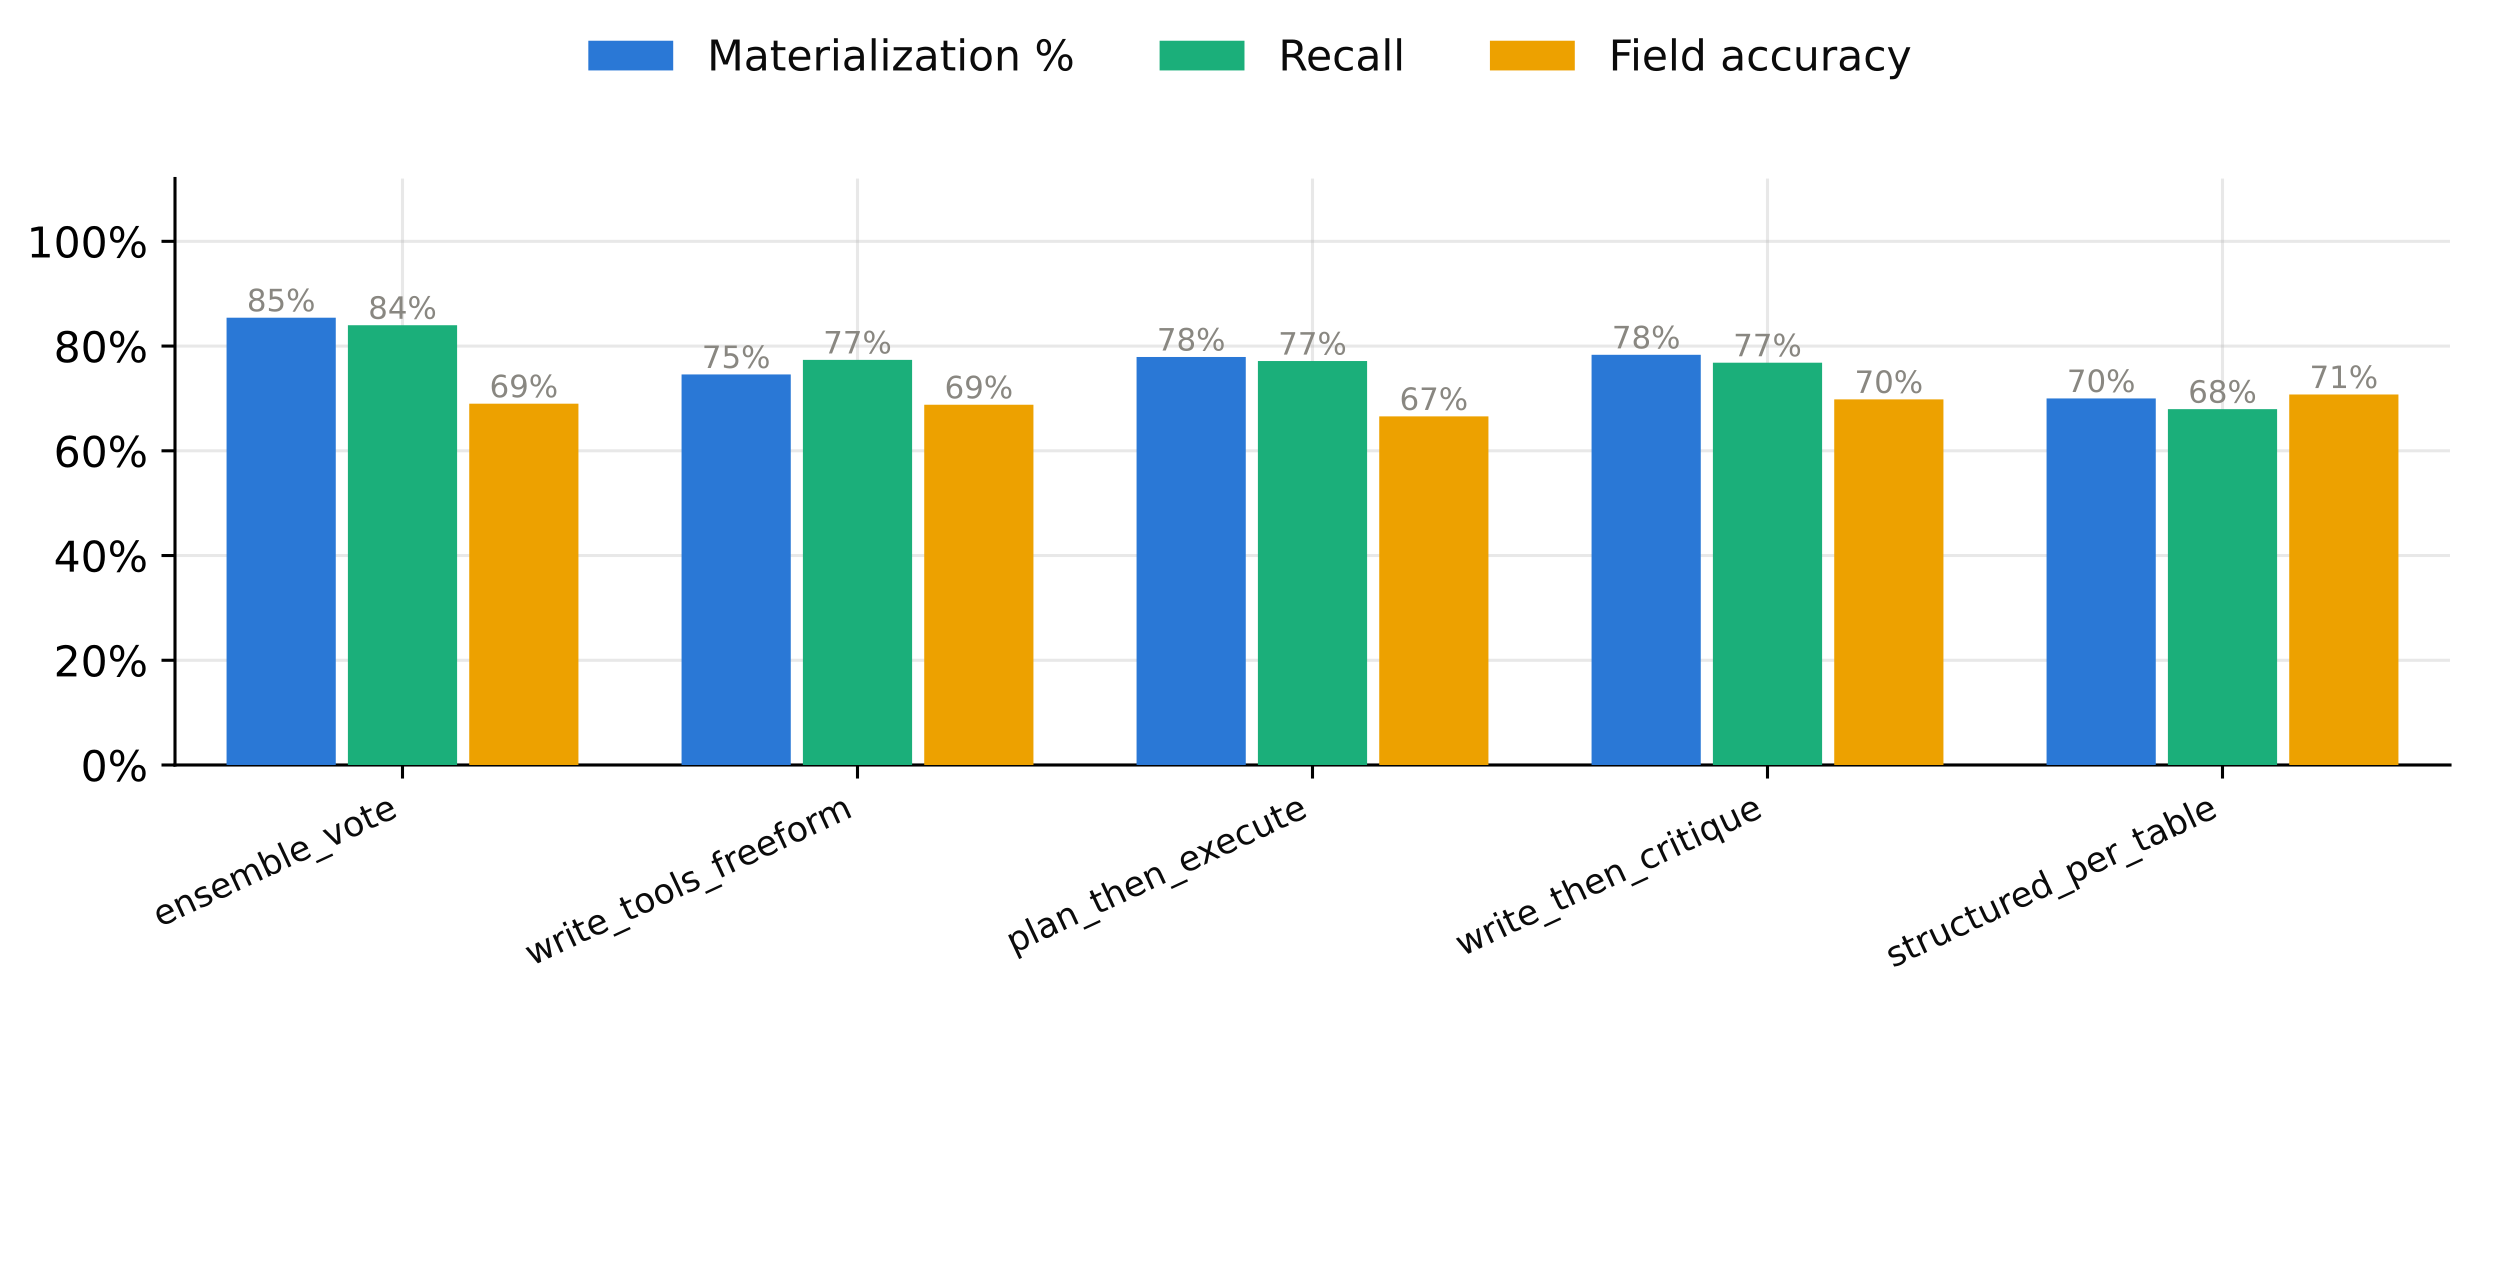
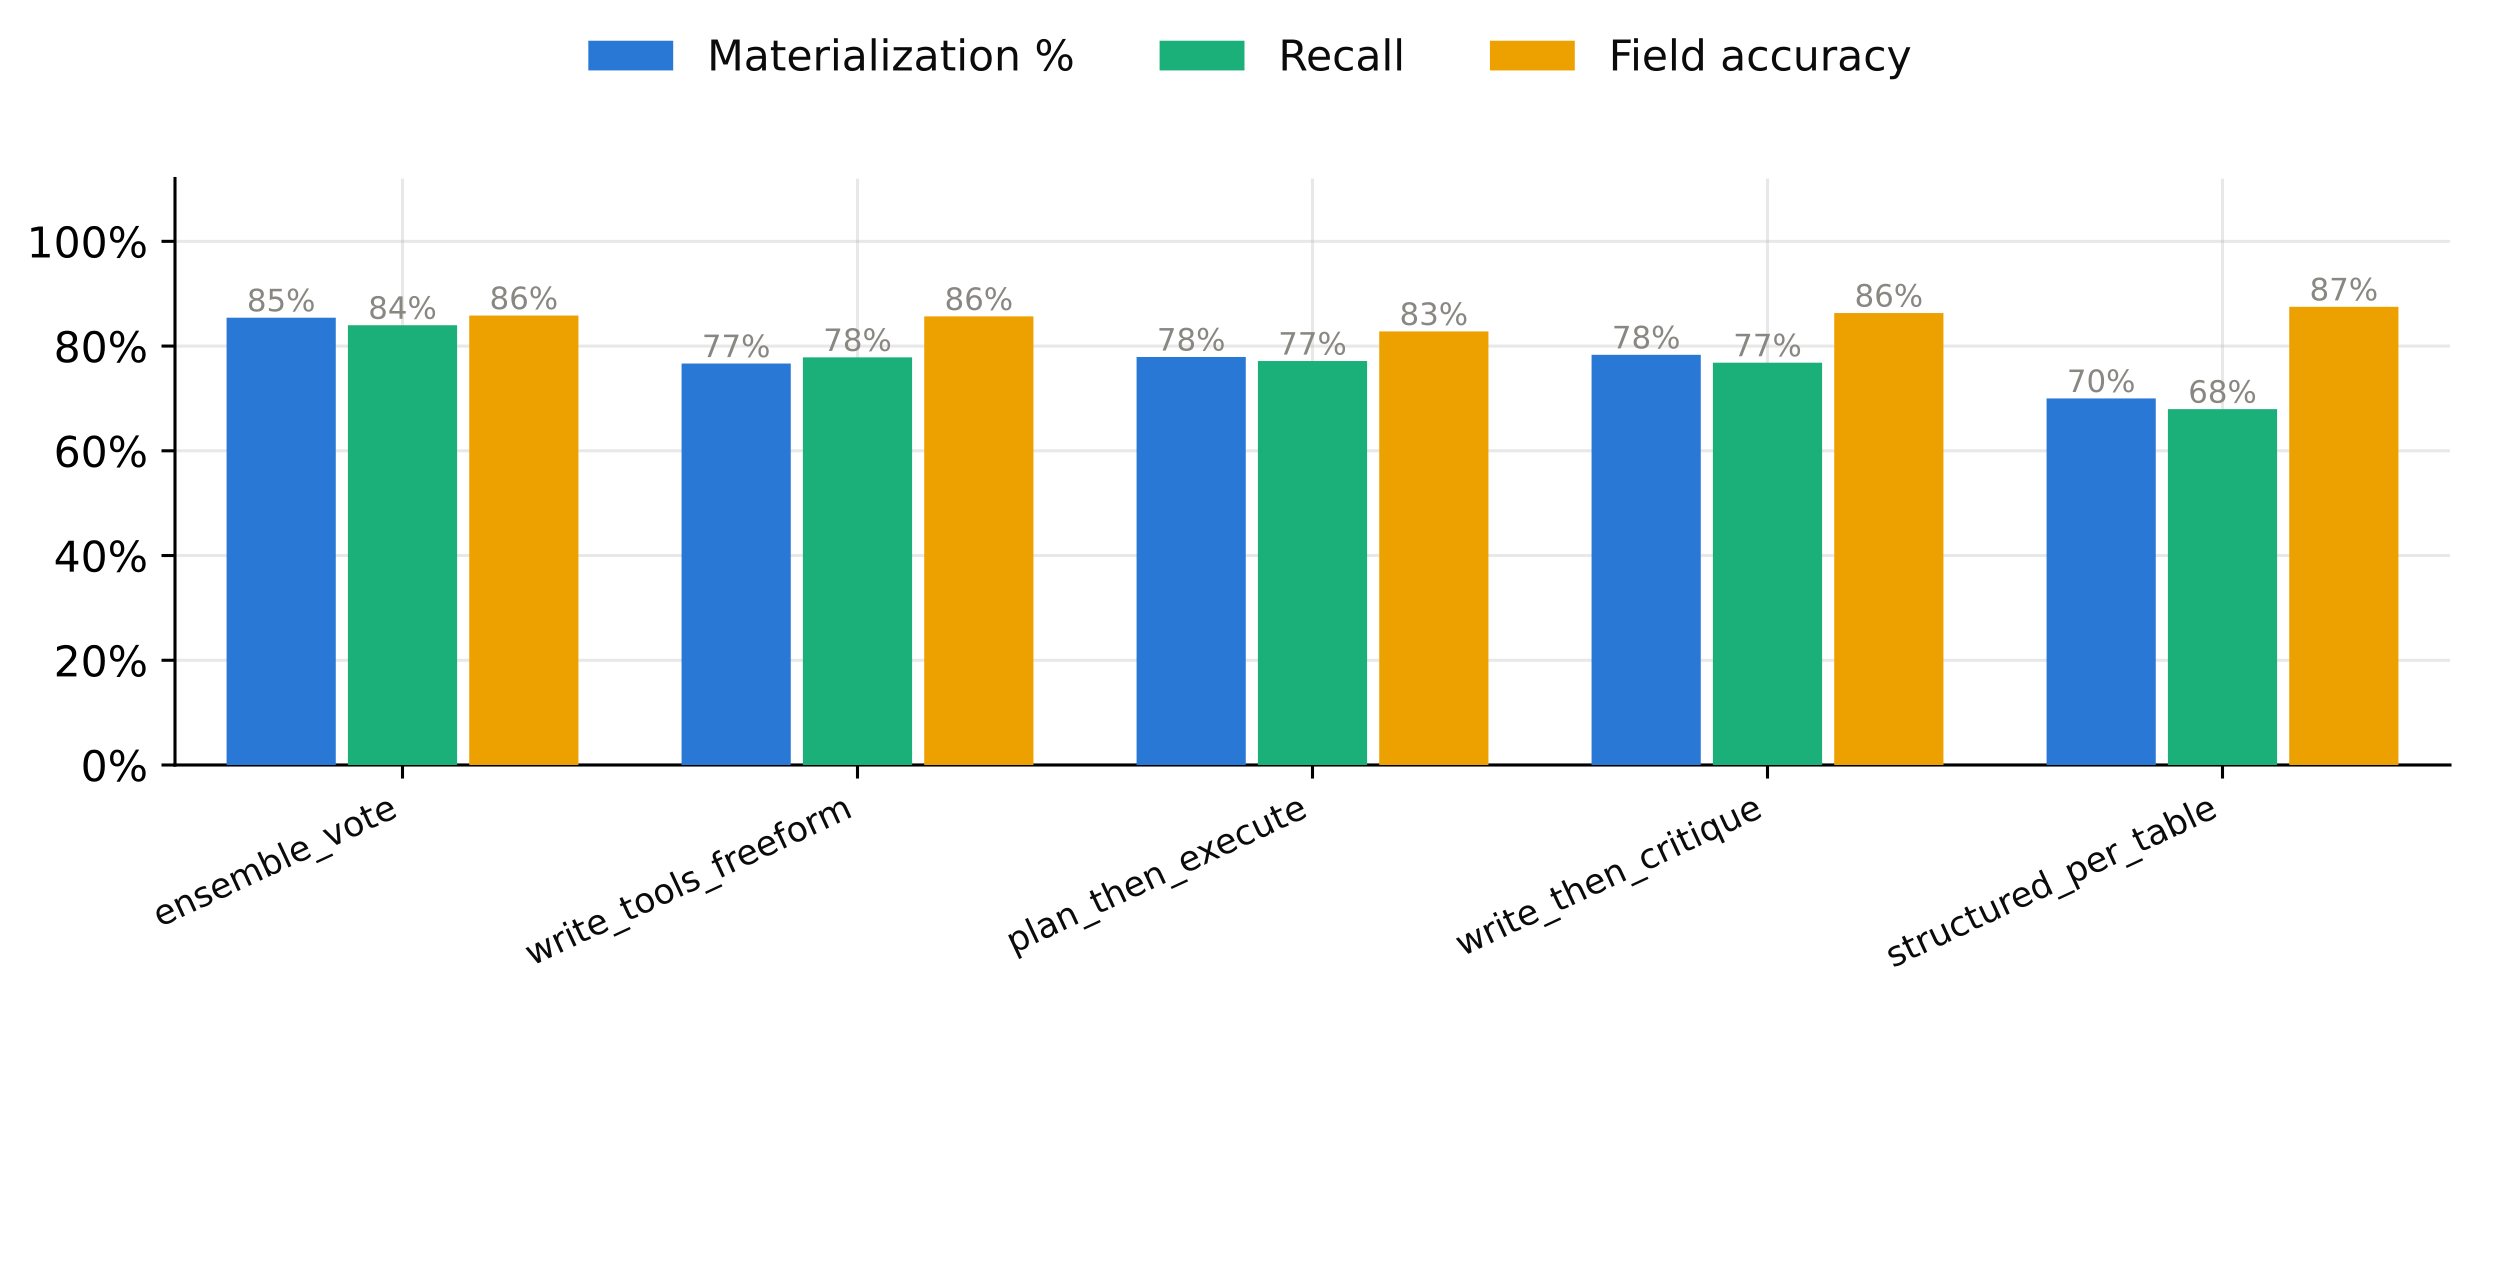
<svg xmlns="http://www.w3.org/2000/svg" xmlns:xlink="http://www.w3.org/1999/xlink" width="648pt" height="330.48pt" viewBox="0 0 648 330.48" version="1.1">
  <defs>
    <style type="text/css">*{stroke-linejoin: round; stroke-linecap: butt}</style>
  </defs>
  <g id="figure_1">
    <g id="patch_1">
      <path d="M 0 330.48  L 648 330.48  L 648 0  L 0 0  L 0 330.48  z " style="fill: none" />
    </g>
    <g id="axes_1">
      <g id="patch_2">
        <path d="M 45.36 198.288  L 635.04 198.288  L 635.04 46.267  L 45.36 46.267  L 45.36 198.288  z " style="fill: none" />
      </g>
      <g id="matplotlib.axis_1">
        <g id="xtick_1">
          <g id="line2d_1">
            <path d="M 104.328 198.288  L 104.328 46.267  " clip-path="url(#pa6ef119d5a)" style="fill: none; stroke: #b0b0b0; stroke-opacity: 0.3; stroke-width: 0.8; stroke-linecap: square" />
          </g>
          <g id="line2d_2">
            <defs>
              <path id="mb5208c1d16" d="M 0 0  L 0 3.5  " style="stroke: #000000; stroke-width: 0.8" />
            </defs>
            <g>
              <use xlink:href="#mb5208c1d16" x="104.328" y="198.288" style="stroke: #000000; stroke-width: 0.8" />
            </g>
          </g>
          <g id="text_1">
            <text style="font-size: 9px; font-family: 'DejaVu Sans', 'Bitstream Vera Sans', 'Computer Modern Sans Serif', 'Lucida Grande', 'Verdana', 'Geneva', 'Lucid', 'Arial', 'Helvetica', 'Avant Garde', sans-serif; fill: #0b0b0b" transform="translate(41.45248 240.387) rotate(-25)">ensemble_vote</text>
          </g>
        </g>
        <g id="xtick_2">
          <g id="line2d_3">
            <path d="M 222.264 198.288  L 222.264 46.267  " clip-path="url(#pa6ef119d5a)" style="fill: none; stroke: #b0b0b0; stroke-opacity: 0.3; stroke-width: 0.8; stroke-linecap: square" />
          </g>
          <g id="line2d_4">
            <g>
              <use xlink:href="#mb5208c1d16" x="222.264" y="198.288" style="stroke: #000000; stroke-width: 0.8" />
            </g>
          </g>
          <g id="text_2">
            <text style="font-size: 9px; font-family: 'DejaVu Sans', 'Bitstream Vera Sans', 'Computer Modern Sans Serif', 'Lucida Grande', 'Verdana', 'Geneva', 'Lucid', 'Arial', 'Helvetica', 'Avant Garde', sans-serif; fill: #0b0b0b" transform="translate(137.912 250.4017) rotate(-25)">write_tools_freeform</text>
          </g>
        </g>
        <g id="xtick_3">
          <g id="line2d_5">
            <path d="M 340.2 198.288  L 340.2 46.267  " clip-path="url(#pa6ef119d5a)" style="fill: none; stroke: #b0b0b0; stroke-opacity: 0.3; stroke-width: 0.8; stroke-linecap: square" />
          </g>
          <g id="line2d_6">
            <g>
              <use xlink:href="#mb5208c1d16" x="340.2" y="198.288" style="stroke: #000000; stroke-width: 0.8" />
            </g>
          </g>
          <g id="text_3">
            <text style="font-size: 9px; font-family: 'DejaVu Sans', 'Bitstream Vera Sans', 'Computer Modern Sans Serif', 'Lucida Grande', 'Verdana', 'Geneva', 'Lucid', 'Arial', 'Helvetica', 'Avant Garde', sans-serif; fill: #0b0b0b" transform="translate(262.6397 247.2346) rotate(-25)">plan_then_execute</text>
          </g>
        </g>
        <g id="xtick_4">
          <g id="line2d_7">
            <path d="M 458.136 198.288  L 458.136 46.267  " clip-path="url(#pa6ef119d5a)" style="fill: none; stroke: #b0b0b0; stroke-opacity: 0.3; stroke-width: 0.8; stroke-linecap: square" />
          </g>
          <g id="line2d_8">
            <g>
              <use xlink:href="#mb5208c1d16" x="458.136" y="198.288" style="stroke: #000000; stroke-width: 0.8" />
            </g>
          </g>
          <g id="text_4">
            <text style="font-size: 9px; font-family: 'DejaVu Sans', 'Bitstream Vera Sans', 'Computer Modern Sans Serif', 'Lucida Grande', 'Verdana', 'Geneva', 'Lucid', 'Arial', 'Helvetica', 'Avant Garde', sans-serif; fill: #0b0b0b" transform="translate(379.0859 247.9294) rotate(-25)">write_then_critique</text>
          </g>
        </g>
        <g id="xtick_5">
          <g id="line2d_9">
            <path d="M 576.072 198.288  L 576.072 46.267  " clip-path="url(#pa6ef119d5a)" style="fill: none; stroke: #b0b0b0; stroke-opacity: 0.3; stroke-width: 0.8; stroke-linecap: square" />
          </g>
          <g id="line2d_10">
            <g>
              <use xlink:href="#mb5208c1d16" x="576.072" y="198.288" style="stroke: #000000; stroke-width: 0.8" />
            </g>
          </g>
          <g id="text_5">
            <text style="font-size: 9px; font-family: 'DejaVu Sans', 'Bitstream Vera Sans', 'Computer Modern Sans Serif', 'Lucida Grande', 'Verdana', 'Geneva', 'Lucid', 'Arial', 'Helvetica', 'Avant Garde', sans-serif; fill: #0b0b0b" transform="translate(490.6201 250.9146) rotate(-25)">structured_per_table</text>
          </g>
        </g>
      </g>
      <g id="matplotlib.axis_2">
        <g id="ytick_1">
          <g id="line2d_11">
            <path d="M 45.36 198.288  L 635.04 198.288  " clip-path="url(#pa6ef119d5a)" style="fill: none; stroke: #b0b0b0; stroke-opacity: 0.3; stroke-width: 0.8; stroke-linecap: square" />
          </g>
          <g id="line2d_12">
            <defs>
              <path id="m5d1c9b7af4" d="M 0 0  L -3.5 0  " style="stroke: #000000; stroke-width: 0.8" />
            </defs>
            <g>
              <use xlink:href="#m5d1c9b7af4" x="45.36" y="198.288" style="stroke: #000000; stroke-width: 0.8" />
            </g>
          </g>
          <g id="text_6">
            <text style="font-size: 11px; font-family: 'DejaVu Sans', 'Bitstream Vera Sans', 'Computer Modern Sans Serif', 'Lucida Grande', 'Verdana', 'Geneva', 'Lucid', 'Arial', 'Helvetica', 'Avant Garde', sans-serif; text-anchor: end" x="38.36" y="202.467" transform="rotate(-0 38.36 202.4671)">0%</text>
          </g>
        </g>
        <g id="ytick_2">
          <g id="line2d_13">
            <path d="M 45.36 171.141  L 635.04 171.141  " clip-path="url(#pa6ef119d5a)" style="fill: none; stroke: #b0b0b0; stroke-opacity: 0.3; stroke-width: 0.8; stroke-linecap: square" />
          </g>
          <g id="line2d_14">
            <g>
              <use xlink:href="#m5d1c9b7af4" x="45.36" y="171.141" style="stroke: #000000; stroke-width: 0.8" />
            </g>
          </g>
          <g id="text_7">
            <text style="font-size: 11px; font-family: 'DejaVu Sans', 'Bitstream Vera Sans', 'Computer Modern Sans Serif', 'Lucida Grande', 'Verdana', 'Geneva', 'Lucid', 'Arial', 'Helvetica', 'Avant Garde', sans-serif; text-anchor: end" x="38.36" y="175.321" transform="rotate(-0 38.36 175.3206)">20%</text>
          </g>
        </g>
        <g id="ytick_3">
          <g id="line2d_15">
            <path d="M 45.36 143.995  L 635.04 143.995  " clip-path="url(#pa6ef119d5a)" style="fill: none; stroke: #b0b0b0; stroke-opacity: 0.3; stroke-width: 0.8; stroke-linecap: square" />
          </g>
          <g id="line2d_16">
            <g>
              <use xlink:href="#m5d1c9b7af4" x="45.36" y="143.995" style="stroke: #000000; stroke-width: 0.8" />
            </g>
          </g>
          <g id="text_8">
            <text style="font-size: 11px; font-family: 'DejaVu Sans', 'Bitstream Vera Sans', 'Computer Modern Sans Serif', 'Lucida Grande', 'Verdana', 'Geneva', 'Lucid', 'Arial', 'Helvetica', 'Avant Garde', sans-serif; text-anchor: end" x="38.36" y="148.174" transform="rotate(-0 38.36 148.174)">40%</text>
          </g>
        </g>
        <g id="ytick_4">
          <g id="line2d_17">
            <path d="M 45.36 116.848  L 635.04 116.848  " clip-path="url(#pa6ef119d5a)" style="fill: none; stroke: #b0b0b0; stroke-opacity: 0.3; stroke-width: 0.8; stroke-linecap: square" />
          </g>
          <g id="line2d_18">
            <g>
              <use xlink:href="#m5d1c9b7af4" x="45.36" y="116.848" style="stroke: #000000; stroke-width: 0.8" />
            </g>
          </g>
          <g id="text_9">
            <text style="font-size: 11px; font-family: 'DejaVu Sans', 'Bitstream Vera Sans', 'Computer Modern Sans Serif', 'Lucida Grande', 'Verdana', 'Geneva', 'Lucid', 'Arial', 'Helvetica', 'Avant Garde', sans-serif; text-anchor: end" x="38.36" y="121.027" transform="rotate(-0 38.36 121.0274)">60%</text>
          </g>
        </g>
        <g id="ytick_5">
          <g id="line2d_19">
            <path d="M 45.36 89.702  L 635.04 89.702  " clip-path="url(#pa6ef119d5a)" style="fill: none; stroke: #b0b0b0; stroke-opacity: 0.3; stroke-width: 0.8; stroke-linecap: square" />
          </g>
          <g id="line2d_20">
            <g>
              <use xlink:href="#m5d1c9b7af4" x="45.36" y="89.702" style="stroke: #000000; stroke-width: 0.8" />
            </g>
          </g>
          <g id="text_10">
            <text style="font-size: 11px; font-family: 'DejaVu Sans', 'Bitstream Vera Sans', 'Computer Modern Sans Serif', 'Lucida Grande', 'Verdana', 'Geneva', 'Lucid', 'Arial', 'Helvetica', 'Avant Garde', sans-serif; text-anchor: end" x="38.36" y="93.881" transform="rotate(-0 38.36 93.88085)">80%</text>
          </g>
        </g>
        <g id="ytick_6">
          <g id="line2d_21">
            <path d="M 45.36 62.555  L 635.04 62.555  " clip-path="url(#pa6ef119d5a)" style="fill: none; stroke: #b0b0b0; stroke-opacity: 0.3; stroke-width: 0.8; stroke-linecap: square" />
          </g>
          <g id="line2d_22">
            <g>
              <use xlink:href="#m5d1c9b7af4" x="45.36" y="62.555" style="stroke: #000000; stroke-width: 0.8" />
            </g>
          </g>
          <g id="text_11">
            <text style="font-size: 11px; font-family: 'DejaVu Sans', 'Bitstream Vera Sans', 'Computer Modern Sans Serif', 'Lucida Grande', 'Verdana', 'Geneva', 'Lucid', 'Arial', 'Helvetica', 'Avant Garde', sans-serif; text-anchor: end" x="38.36" y="66.734" transform="rotate(-0 38.36 66.73428)">100%</text>
          </g>
        </g>
      </g>
      <g id="patch_3">
        <path d="M 45.36 198.288  L 45.36 46.267  " style="fill: none; stroke: #000000; stroke-width: 0.8; stroke-linejoin: miter; stroke-linecap: square" />
      </g>
      <g id="patch_4">
        <path d="M 45.36 198.288  L 635.04 198.288  " style="fill: none; stroke: #000000; stroke-width: 0.8; stroke-linejoin: miter; stroke-linecap: square" />
      </g>
      <g id="patch_5">
        <path d="M 58.726 198.288  L 87.031 198.288  L 87.031 82.35  L 58.726 82.35  z " clip-path="url(#pa6ef119d5a)" style="fill: #2a78d6" />
      </g>
      <g id="patch_6">
-         <path d="M 176.662 198.288  L 204.967 198.288  L 204.967 97.054  L 176.662 97.054  z " clip-path="url(#pa6ef119d5a)" style="fill: #2a78d6" />
+         <path d="M 176.662 198.288  L 204.967 198.288  L 204.967 94.226  L 176.662 94.226  z " clip-path="url(#pa6ef119d5a)" style="fill: #2a78d6" />
      </g>
      <g id="patch_7">
        <path d="M 294.598 198.288  L 322.903 198.288  L 322.903 92.529  L 294.598 92.529  z " clip-path="url(#pa6ef119d5a)" style="fill: #2a78d6" />
      </g>
      <g id="patch_8">
        <path d="M 412.534 198.288  L 440.839 198.288  L 440.839 91.964  L 412.534 91.964  z " clip-path="url(#pa6ef119d5a)" style="fill: #2a78d6" />
      </g>
      <g id="patch_9">
        <path d="M 530.47 198.288  L 558.775 198.288  L 558.775 103.275  L 530.47 103.275  z " clip-path="url(#pa6ef119d5a)" style="fill: #2a78d6" />
      </g>
      <g id="text_12">
        <text style="font-size: 8px; font-family: 'DejaVu Sans', 'Bitstream Vera Sans', 'Computer Modern Sans Serif', 'Lucida Grande', 'Verdana', 'Geneva', 'Lucid', 'Arial', 'Helvetica', 'Avant Garde', sans-serif; text-anchor: middle; fill: #898781" x="72.878" y="80.686" transform="rotate(-0 72.8784 80.68577)">85%</text>
      </g>
      <g id="text_13">
-         <text style="font-size: 8px; font-family: 'DejaVu Sans', 'Bitstream Vera Sans', 'Computer Modern Sans Serif', 'Lucida Grande', 'Verdana', 'Geneva', 'Lucid', 'Arial', 'Helvetica', 'Avant Garde', sans-serif; text-anchor: middle; fill: #898781" x="190.814" y="95.39" transform="rotate(-0 190.8144 95.39016)">75%</text>
+         <text style="font-size: 8px; font-family: 'DejaVu Sans', 'Bitstream Vera Sans', 'Computer Modern Sans Serif', 'Lucida Grande', 'Verdana', 'Geneva', 'Lucid', 'Arial', 'Helvetica', 'Avant Garde', sans-serif; text-anchor: middle; fill: #898781" x="190.814" y="92.562" transform="rotate(-0 190.8144 92.56239)">77%</text>
      </g>
      <g id="text_14">
        <text style="font-size: 8px; font-family: 'DejaVu Sans', 'Bitstream Vera Sans', 'Computer Modern Sans Serif', 'Lucida Grande', 'Verdana', 'Geneva', 'Lucid', 'Arial', 'Helvetica', 'Avant Garde', sans-serif; text-anchor: middle; fill: #898781" x="308.75" y="90.866" transform="rotate(-0 308.7504 90.86573)">78%</text>
      </g>
      <g id="text_15">
        <text style="font-size: 8px; font-family: 'DejaVu Sans', 'Bitstream Vera Sans', 'Computer Modern Sans Serif', 'Lucida Grande', 'Verdana', 'Geneva', 'Lucid', 'Arial', 'Helvetica', 'Avant Garde', sans-serif; text-anchor: middle; fill: #898781" x="426.686" y="90.3" transform="rotate(-0 426.6864 90.30018)">78%</text>
      </g>
      <g id="text_16">
        <text style="font-size: 8px; font-family: 'DejaVu Sans', 'Bitstream Vera Sans', 'Computer Modern Sans Serif', 'Lucida Grande', 'Verdana', 'Geneva', 'Lucid', 'Arial', 'Helvetica', 'Avant Garde', sans-serif; text-anchor: middle; fill: #898781" x="544.622" y="101.611" transform="rotate(-0 544.6224 101.6112)">70%</text>
      </g>
      <g id="patch_10">
        <path d="M 90.176 198.288  L 118.48 198.288  L 118.48 84.299  L 90.176 84.299  z " clip-path="url(#pa6ef119d5a)" style="fill: #1baf7a" />
      </g>
      <g id="patch_11">
-         <path d="M 208.112 198.288  L 236.416 198.288  L 236.416 93.281  L 208.112 93.281  z " clip-path="url(#pa6ef119d5a)" style="fill: #1baf7a" />
+         <path d="M 208.112 198.288  L 236.416 198.288  L 236.416 92.627  L 208.112 92.627  z " clip-path="url(#pa6ef119d5a)" style="fill: #1baf7a" />
      </g>
      <g id="patch_12">
        <path d="M 326.048 198.288  L 354.352 198.288  L 354.352 93.578  L 326.048 93.578  z " clip-path="url(#pa6ef119d5a)" style="fill: #1baf7a" />
      </g>
      <g id="patch_13">
        <path d="M 443.984 198.288  L 472.288 198.288  L 472.288 94.013  L 443.984 94.013  z " clip-path="url(#pa6ef119d5a)" style="fill: #1baf7a" />
      </g>
      <g id="patch_14">
        <path d="M 561.92 198.288  L 590.224 198.288  L 590.224 106.05  L 561.92 106.05  z " clip-path="url(#pa6ef119d5a)" style="fill: #1baf7a" />
      </g>
      <g id="text_17">
        <text style="font-size: 8px; font-family: 'DejaVu Sans', 'Bitstream Vera Sans', 'Computer Modern Sans Serif', 'Lucida Grande', 'Verdana', 'Geneva', 'Lucid', 'Arial', 'Helvetica', 'Avant Garde', sans-serif; text-anchor: middle; fill: #898781" x="104.328" y="82.635" transform="rotate(-0 104.328 82.63541)">84%</text>
      </g>
      <g id="text_18">
-         <text style="font-size: 8px; font-family: 'DejaVu Sans', 'Bitstream Vera Sans', 'Computer Modern Sans Serif', 'Lucida Grande', 'Verdana', 'Geneva', 'Lucid', 'Arial', 'Helvetica', 'Avant Garde', sans-serif; text-anchor: middle; fill: #898781" x="222.264" y="91.617" transform="rotate(-0 222.264 91.61738)">77%</text>
+         <text style="font-size: 8px; font-family: 'DejaVu Sans', 'Bitstream Vera Sans', 'Computer Modern Sans Serif', 'Lucida Grande', 'Verdana', 'Geneva', 'Lucid', 'Arial', 'Helvetica', 'Avant Garde', sans-serif; text-anchor: middle; fill: #898781" x="222.264" y="90.964" transform="rotate(-0 222.264 90.96363)">78%</text>
      </g>
      <g id="text_19">
        <text style="font-size: 8px; font-family: 'DejaVu Sans', 'Bitstream Vera Sans', 'Computer Modern Sans Serif', 'Lucida Grande', 'Verdana', 'Geneva', 'Lucid', 'Arial', 'Helvetica', 'Avant Garde', sans-serif; text-anchor: middle; fill: #898781" x="340.2" y="91.914" transform="rotate(-0 340.2 91.91425)">77%</text>
      </g>
      <g id="text_20">
        <text style="font-size: 8px; font-family: 'DejaVu Sans', 'Bitstream Vera Sans', 'Computer Modern Sans Serif', 'Lucida Grande', 'Verdana', 'Geneva', 'Lucid', 'Arial', 'Helvetica', 'Avant Garde', sans-serif; text-anchor: middle; fill: #898781" x="458.136" y="92.349" transform="rotate(-0 458.136 92.34925)">77%</text>
      </g>
      <g id="text_21">
        <text style="font-size: 8px; font-family: 'DejaVu Sans', 'Bitstream Vera Sans', 'Computer Modern Sans Serif', 'Lucida Grande', 'Verdana', 'Geneva', 'Lucid', 'Arial', 'Helvetica', 'Avant Garde', sans-serif; text-anchor: middle; fill: #898781" x="576.072" y="104.386" transform="rotate(-0 576.072 104.3865)">68%</text>
      </g>
      <g id="patch_15">
-         <path d="M 121.625 198.288  L 149.93 198.288  L 149.93 104.637  L 121.625 104.637  z " clip-path="url(#pa6ef119d5a)" style="fill: #eda100" />
+         <path d="M 121.625 198.288  L 149.93 198.288  L 149.93 81.795  L 121.625 81.795  z " clip-path="url(#pa6ef119d5a)" style="fill: #eda100" />
      </g>
      <g id="patch_16">
-         <path d="M 239.561 198.288  L 267.866 198.288  L 267.866 104.909  L 239.561 104.909  z " clip-path="url(#pa6ef119d5a)" style="fill: #eda100" />
+         <path d="M 239.561 198.288  L 267.866 198.288  L 267.866 82.005  L 239.561 82.005  z " clip-path="url(#pa6ef119d5a)" style="fill: #eda100" />
      </g>
      <g id="patch_17">
-         <path d="M 357.497 198.288  L 385.802 198.288  L 385.802 107.923  L 357.497 107.923  z " clip-path="url(#pa6ef119d5a)" style="fill: #eda100" />
+         <path d="M 357.497 198.288  L 385.802 198.288  L 385.802 85.902  L 357.497 85.902  z " clip-path="url(#pa6ef119d5a)" style="fill: #eda100" />
      </g>
      <g id="patch_18">
-         <path d="M 475.433 198.288  L 503.738 198.288  L 503.738 103.519  L 475.433 103.519  z " clip-path="url(#pa6ef119d5a)" style="fill: #eda100" />
+         <path d="M 475.433 198.288  L 503.738 198.288  L 503.738 81.142  L 475.433 81.142  z " clip-path="url(#pa6ef119d5a)" style="fill: #eda100" />
      </g>
      <g id="patch_19">
-         <path d="M 593.369 198.288  L 621.674 198.288  L 621.674 102.251  L 593.369 102.251  z " clip-path="url(#pa6ef119d5a)" style="fill: #eda100" />
+         <path d="M 593.369 198.288  L 621.674 198.288  L 621.674 79.525  L 593.369 79.525  z " clip-path="url(#pa6ef119d5a)" style="fill: #eda100" />
      </g>
      <g id="text_22">
-         <text style="font-size: 8px; font-family: 'DejaVu Sans', 'Bitstream Vera Sans', 'Computer Modern Sans Serif', 'Lucida Grande', 'Verdana', 'Geneva', 'Lucid', 'Arial', 'Helvetica', 'Avant Garde', sans-serif; text-anchor: middle; fill: #898781" x="135.778" y="102.973" transform="rotate(-0 135.7776 102.9735)">69%</text>
+         <text style="font-size: 8px; font-family: 'DejaVu Sans', 'Bitstream Vera Sans', 'Computer Modern Sans Serif', 'Lucida Grande', 'Verdana', 'Geneva', 'Lucid', 'Arial', 'Helvetica', 'Avant Garde', sans-serif; text-anchor: middle; fill: #898781" x="135.778" y="80.132" transform="rotate(-0 135.7776 80.13167)">86%</text>
      </g>
      <g id="text_23">
-         <text style="font-size: 8px; font-family: 'DejaVu Sans', 'Bitstream Vera Sans', 'Computer Modern Sans Serif', 'Lucida Grande', 'Verdana', 'Geneva', 'Lucid', 'Arial', 'Helvetica', 'Avant Garde', sans-serif; text-anchor: middle; fill: #898781" x="253.714" y="103.246" transform="rotate(-0 253.7136 103.2456)">69%</text>
+         <text style="font-size: 8px; font-family: 'DejaVu Sans', 'Bitstream Vera Sans', 'Computer Modern Sans Serif', 'Lucida Grande', 'Verdana', 'Geneva', 'Lucid', 'Arial', 'Helvetica', 'Avant Garde', sans-serif; text-anchor: middle; fill: #898781" x="253.714" y="80.342" transform="rotate(-0 253.7136 80.3417)">86%</text>
      </g>
      <g id="text_24">
-         <text style="font-size: 8px; font-family: 'DejaVu Sans', 'Bitstream Vera Sans', 'Computer Modern Sans Serif', 'Lucida Grande', 'Verdana', 'Geneva', 'Lucid', 'Arial', 'Helvetica', 'Avant Garde', sans-serif; text-anchor: middle; fill: #898781" x="371.65" y="106.259" transform="rotate(-0 371.6496 106.2592)">67%</text>
+         <text style="font-size: 8px; font-family: 'DejaVu Sans', 'Bitstream Vera Sans', 'Computer Modern Sans Serif', 'Lucida Grande', 'Verdana', 'Geneva', 'Lucid', 'Arial', 'Helvetica', 'Avant Garde', sans-serif; text-anchor: middle; fill: #898781" x="371.65" y="84.238" transform="rotate(-0 371.6496 84.23785)">83%</text>
      </g>
      <g id="text_25">
-         <text style="font-size: 8px; font-family: 'DejaVu Sans', 'Bitstream Vera Sans', 'Computer Modern Sans Serif', 'Lucida Grande', 'Verdana', 'Geneva', 'Lucid', 'Arial', 'Helvetica', 'Avant Garde', sans-serif; text-anchor: middle; fill: #898781" x="489.586" y="101.856" transform="rotate(-0 489.5856 101.8556)">70%</text>
+         <text style="font-size: 8px; font-family: 'DejaVu Sans', 'Bitstream Vera Sans', 'Computer Modern Sans Serif', 'Lucida Grande', 'Verdana', 'Geneva', 'Lucid', 'Arial', 'Helvetica', 'Avant Garde', sans-serif; text-anchor: middle; fill: #898781" x="489.586" y="79.478" transform="rotate(-0 489.5856 79.47845)">86%</text>
      </g>
      <g id="text_26">
-         <text style="font-size: 8px; font-family: 'DejaVu Sans', 'Bitstream Vera Sans', 'Computer Modern Sans Serif', 'Lucida Grande', 'Verdana', 'Geneva', 'Lucid', 'Arial', 'Helvetica', 'Avant Garde', sans-serif; text-anchor: middle; fill: #898781" x="607.522" y="100.587" transform="rotate(-0 607.5216 100.5873)">71%</text>
+         <text style="font-size: 8px; font-family: 'DejaVu Sans', 'Bitstream Vera Sans', 'Computer Modern Sans Serif', 'Lucida Grande', 'Verdana', 'Geneva', 'Lucid', 'Arial', 'Helvetica', 'Avant Garde', sans-serif; text-anchor: middle; fill: #898781" x="607.522" y="77.861" transform="rotate(-0 607.5216 77.86089)">87%</text>
      </g>
    </g>
    <g id="legend_1">
      <g id="patch_20">
        <path d="M 152.494 18.258  L 174.494 18.258  L 174.494 10.558  L 152.494 10.558  z " style="fill: #2a78d6" />
      </g>
      <g id="text_27">
        <text style="font-size: 11px; font-family: 'DejaVu Sans', 'Bitstream Vera Sans', 'Computer Modern Sans Serif', 'Lucida Grande', 'Verdana', 'Geneva', 'Lucid', 'Arial', 'Helvetica', 'Avant Garde', sans-serif; text-anchor: start; fill: #0b0b0b" x="183.294" y="18.258" transform="rotate(-0 183.2937 18.25828)">Materialization %</text>
      </g>
      <g id="patch_21">
        <path d="M 300.569 18.258  L 322.569 18.258  L 322.569 10.558  L 300.569 10.558  z " style="fill: #1baf7a" />
      </g>
      <g id="text_28">
        <text style="font-size: 11px; font-family: 'DejaVu Sans', 'Bitstream Vera Sans', 'Computer Modern Sans Serif', 'Lucida Grande', 'Verdana', 'Geneva', 'Lucid', 'Arial', 'Helvetica', 'Avant Garde', sans-serif; text-anchor: start; fill: #0b0b0b" x="331.369" y="18.258" transform="rotate(-0 331.3691 18.25828)">Recall</text>
      </g>
      <g id="patch_22">
        <path d="M 386.187 18.258  L 408.187 18.258  L 408.187 10.558  L 386.187 10.558  z " style="fill: #eda100" />
      </g>
      <g id="text_29">
        <text style="font-size: 11px; font-family: 'DejaVu Sans', 'Bitstream Vera Sans', 'Computer Modern Sans Serif', 'Lucida Grande', 'Verdana', 'Geneva', 'Lucid', 'Arial', 'Helvetica', 'Avant Garde', sans-serif; text-anchor: start; fill: #0b0b0b" x="416.987" y="18.258" transform="rotate(-0 416.987 18.25828)">Field accuracy</text>
      </g>
    </g>
  </g>
  <defs>
    <clipPath id="pa6ef119d5a">
      <rect x="45.36" y="46.267" width="589.68" height="152.021" />
    </clipPath>
  </defs>
</svg>
